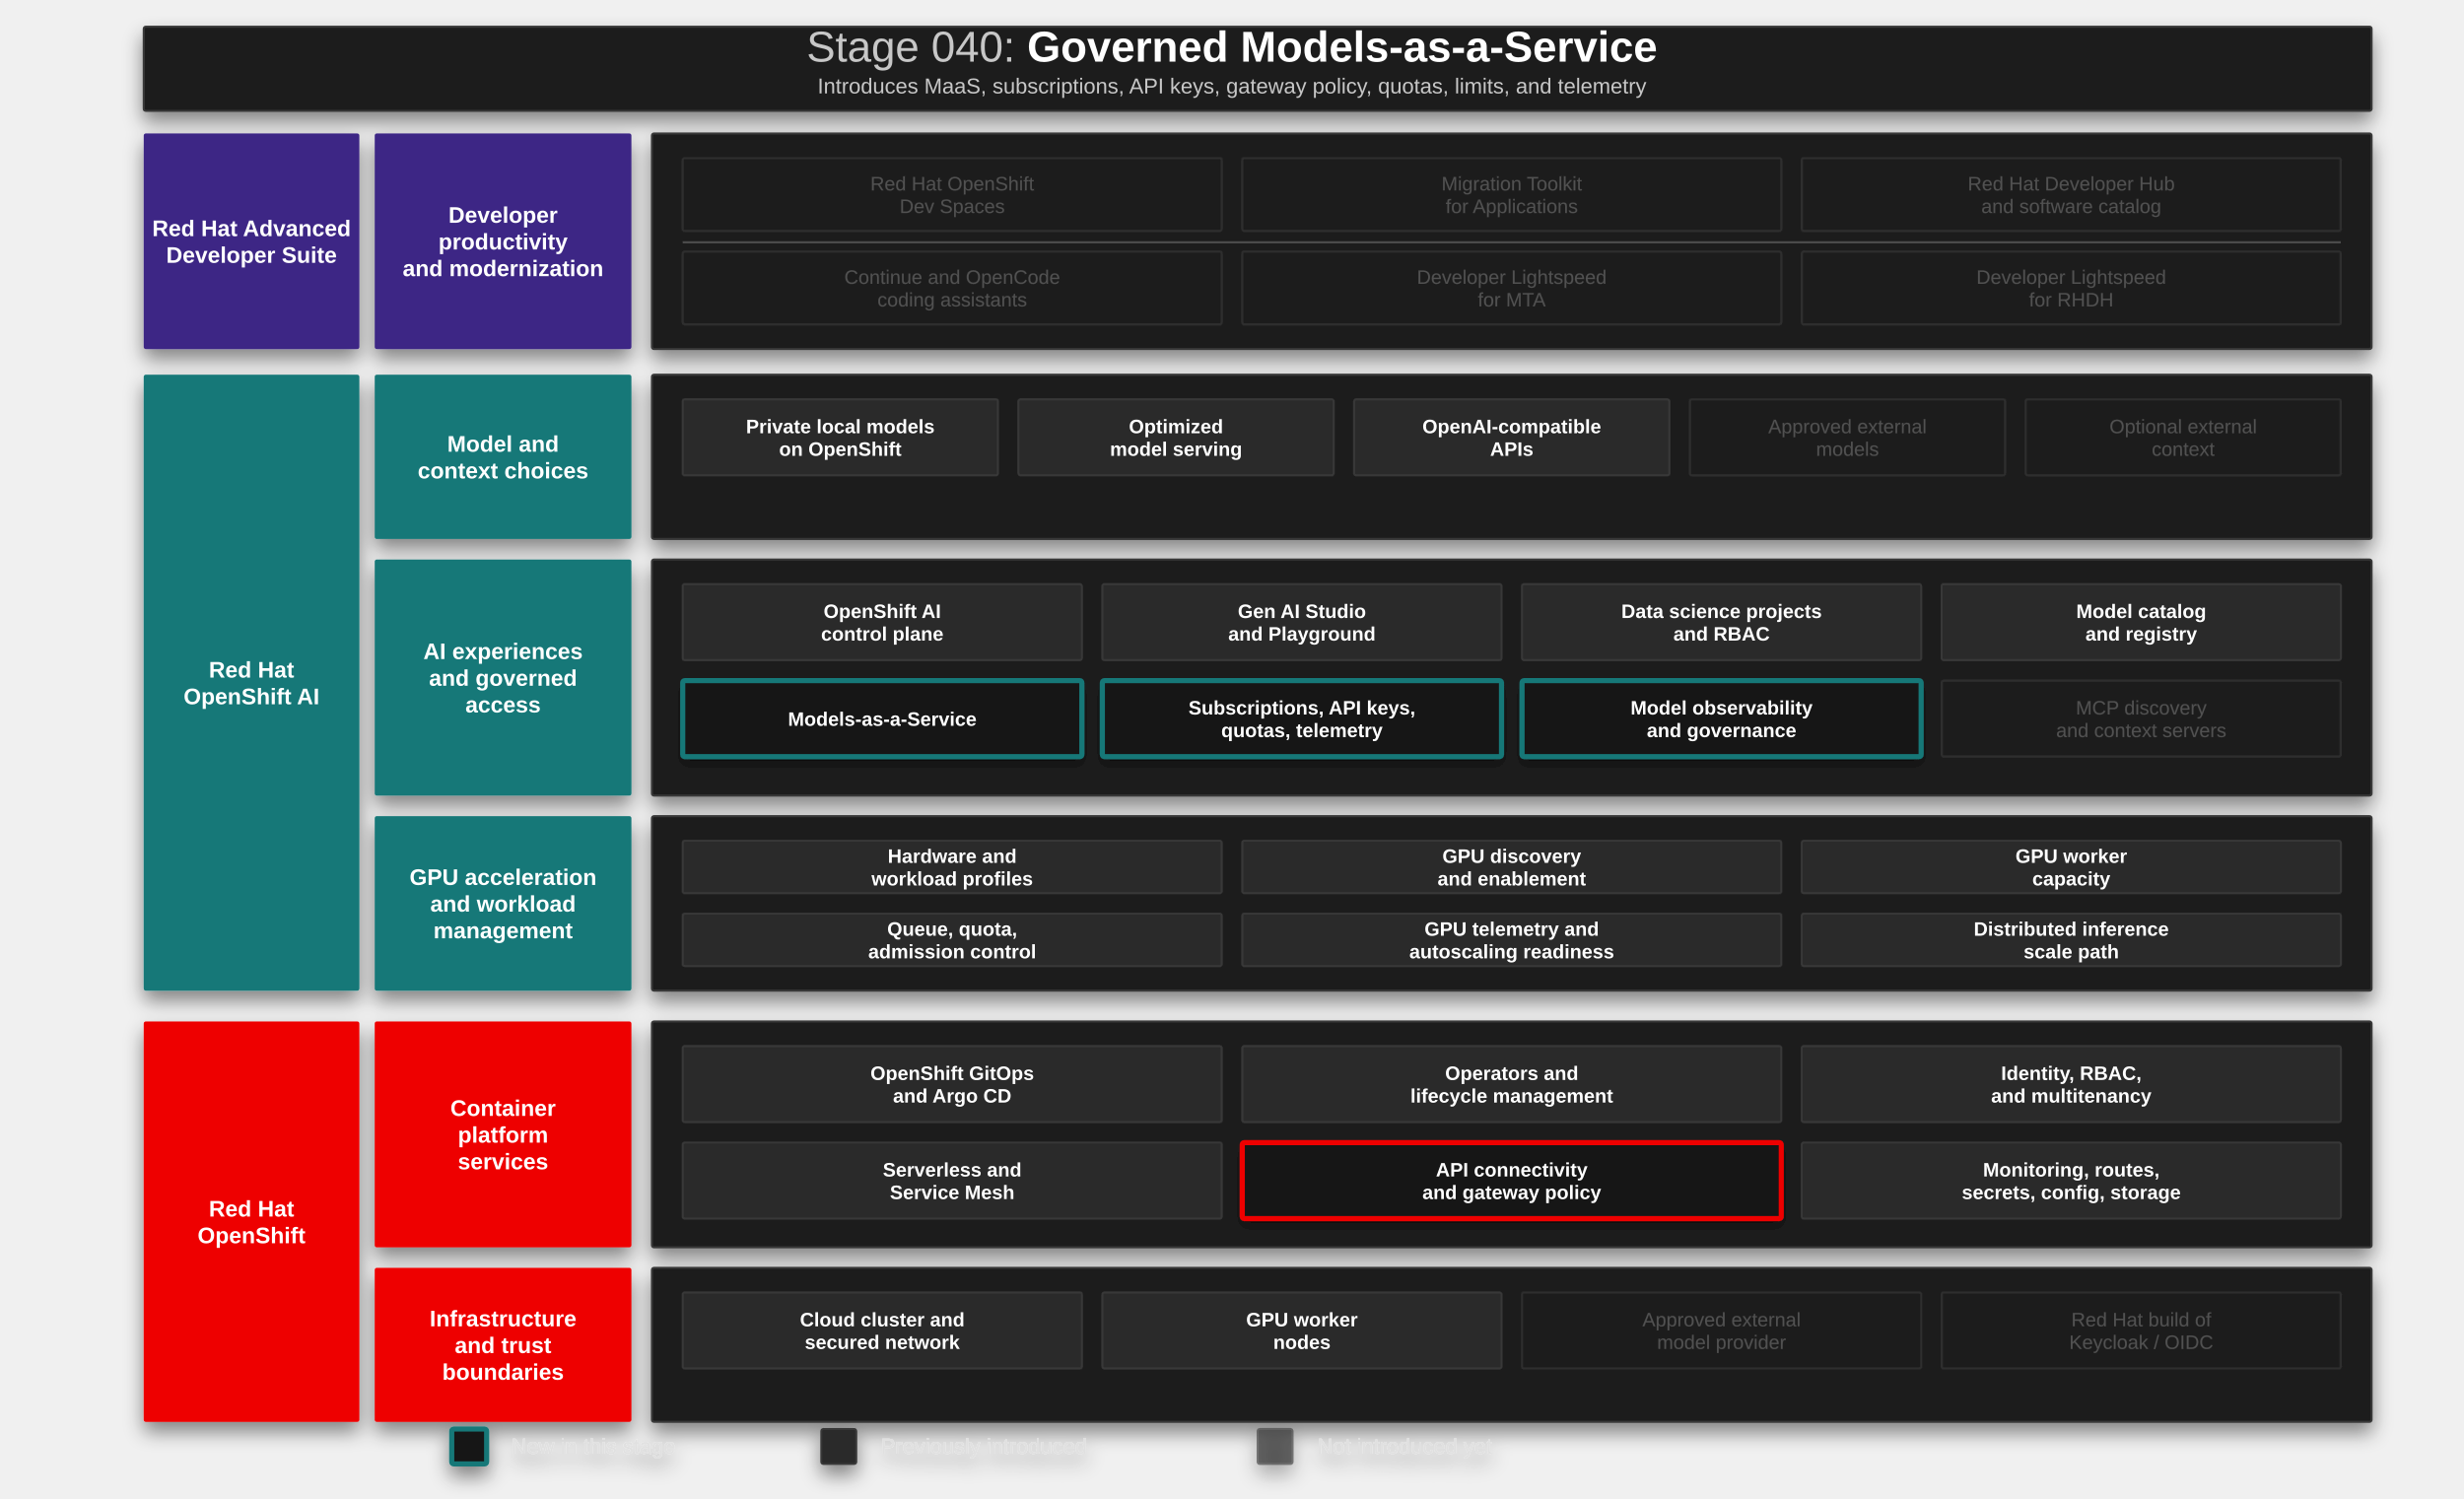
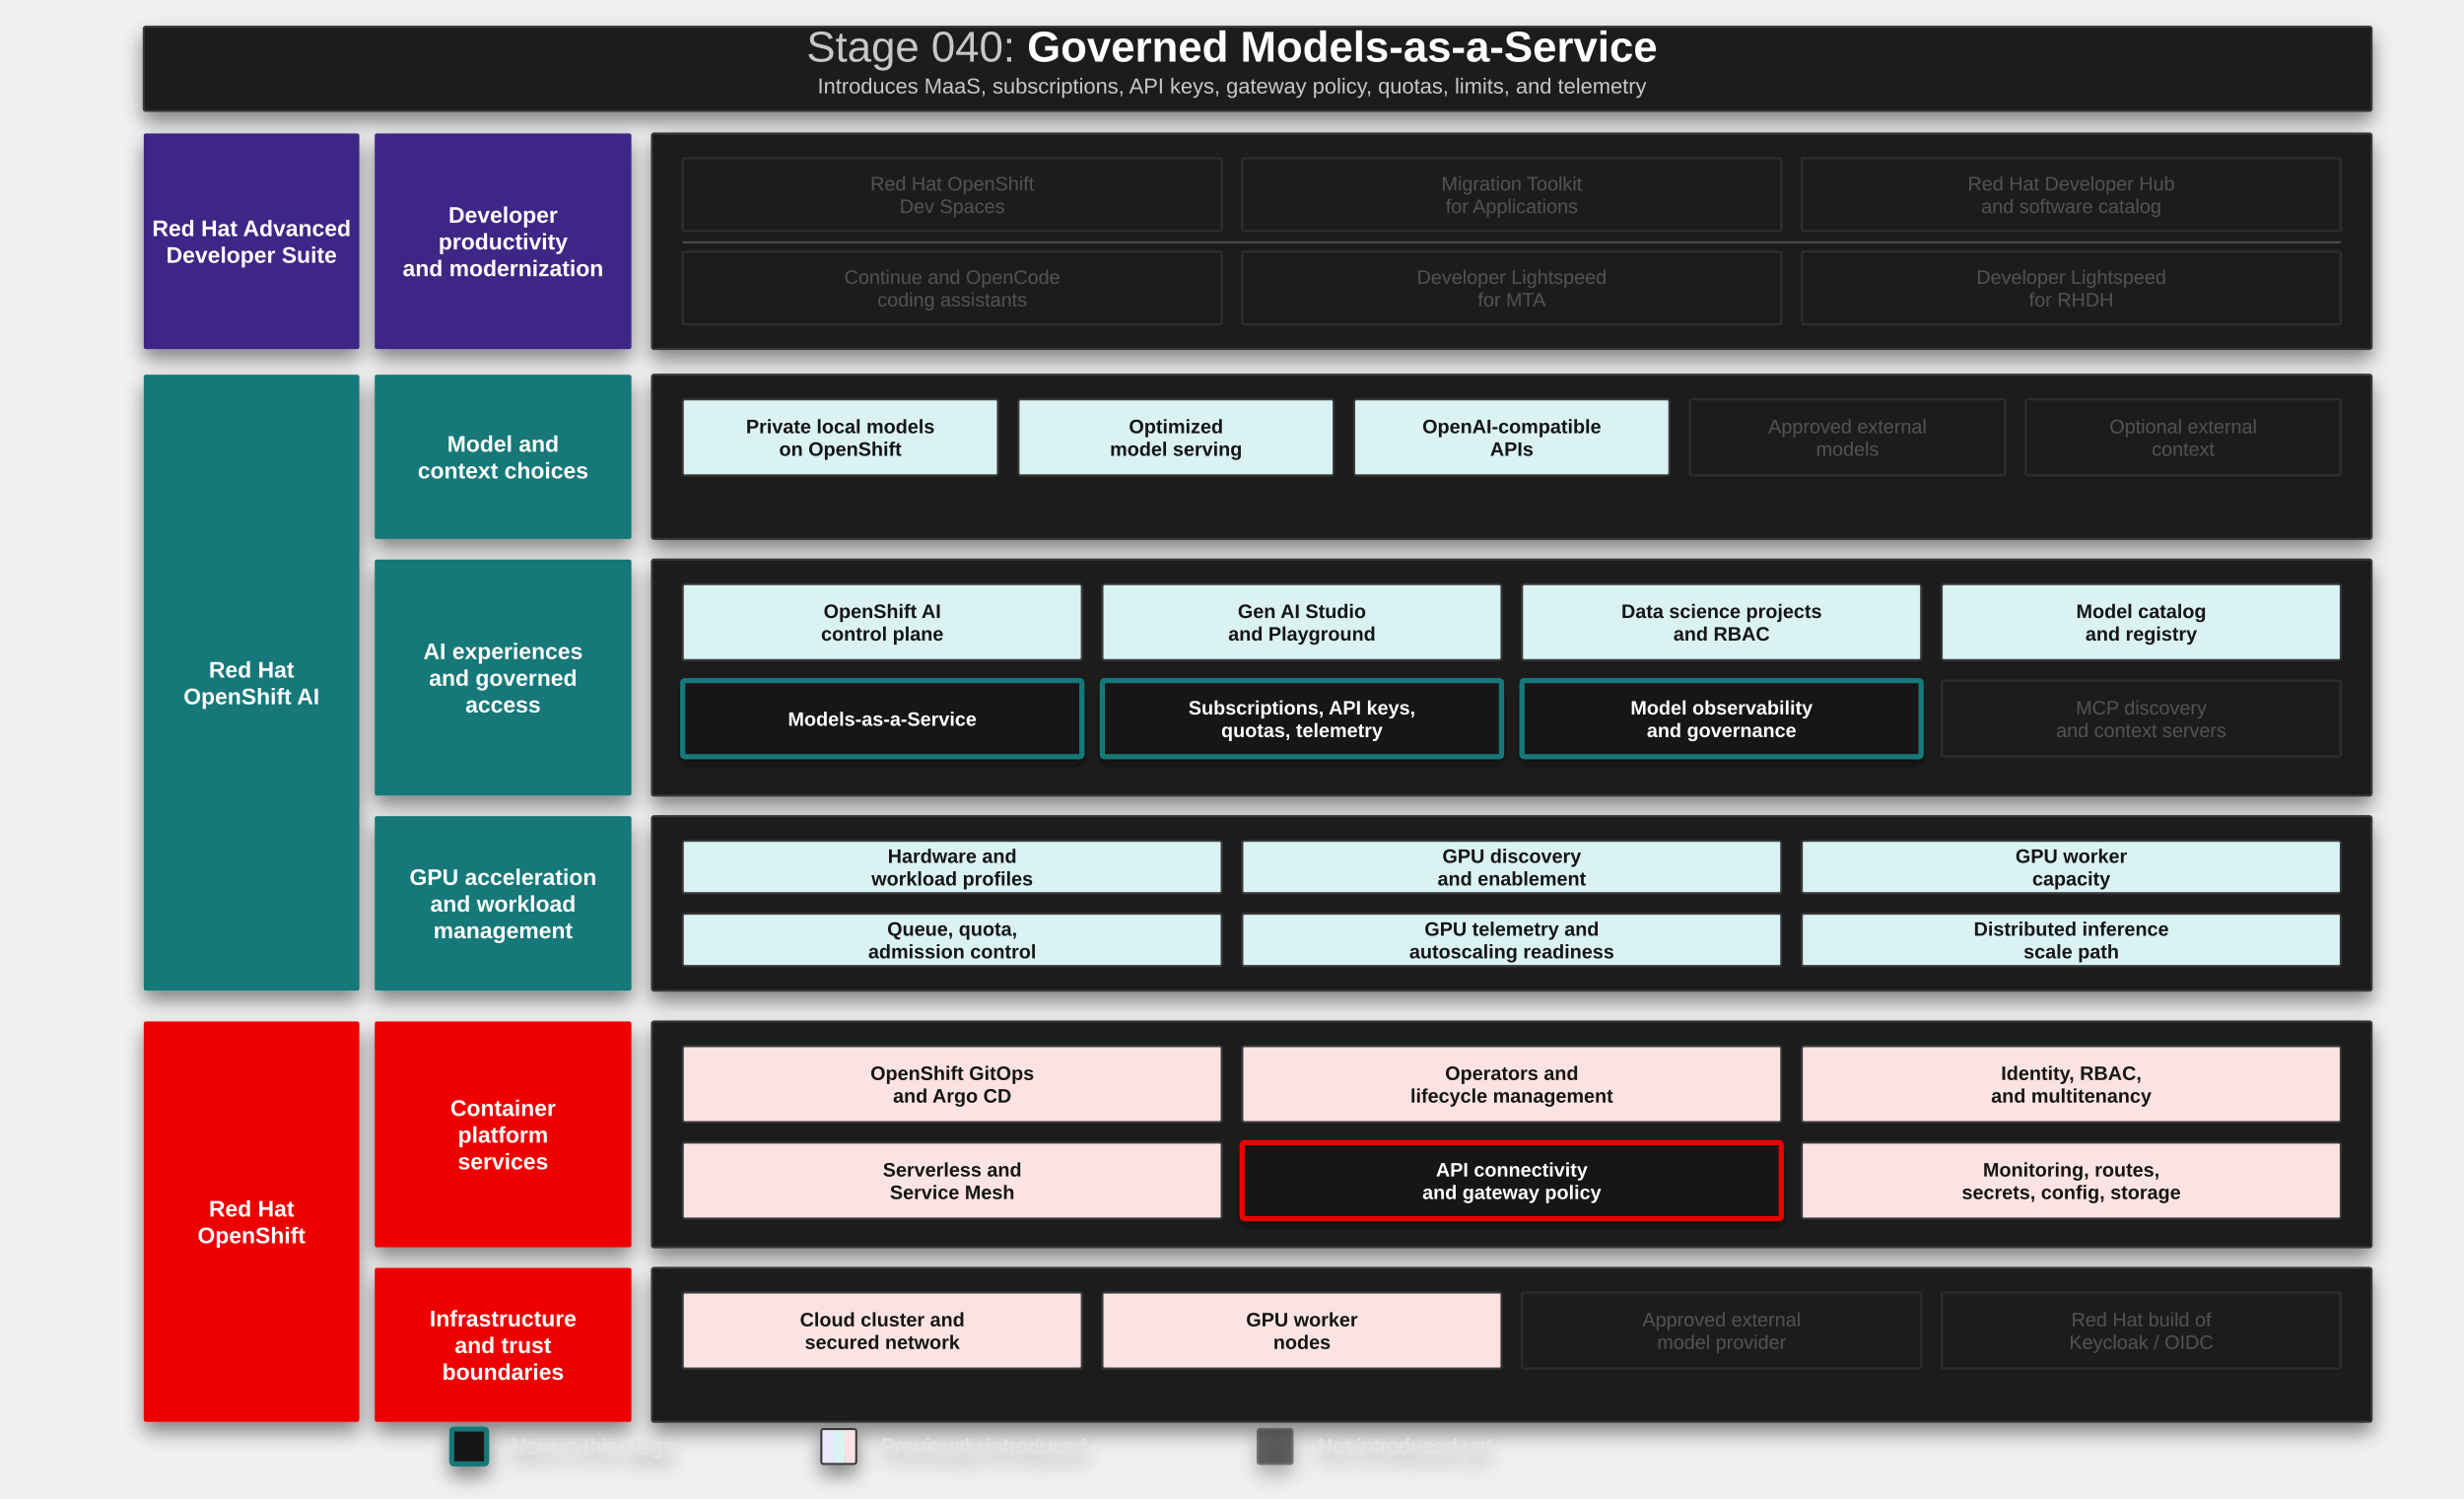
<svg xmlns="http://www.w3.org/2000/svg" width="2400" height="1460" viewBox="0 0 2400 1460" role="img" aria-labelledby="title desc">
  <style>.display{font-family:'Red Hat Display','Arial',sans-serif}.body{font-family:'Red Hat Text','Arial',sans-serif}</style>
  <defs>
    <filter id="lift" x="-20%" y="-20%" width="140%" height="140%">
      <feDropShadow dx="0" dy="6" stdDeviation="5" flood-color="#000" flood-opacity="0.55" />
    </filter>
    <filter id="panelShadow" x="-8%" y="-8%" width="116%" height="116%">
      <feDropShadow dx="0" dy="10" stdDeviation="9" flood-color="#000" flood-opacity="0.45" />
    </filter>
  </defs>
  <g filter="url(#panelShadow)">
    <rect x="140" y="26" width="2170" height="82" rx="2" fill="#1f1f1f" stroke="#383838" stroke-width="2" />
    <text x="1200" y="60" class="display" font-size="42" fill="#ffffff" font-weight="700" text-anchor="middle">
      <tspan fill="#c7c7c7" font-weight="500">Stage 040:</tspan> Governed Models-as-a-Service</text>
    <text x="1200" y="91" class="body" font-size="21" fill="#c7c7c7" text-anchor="middle">Introduces MaaS, subscriptions, API keys, gateway policy, quotas, limits, and telemetry</text>
    <rect x="140" y="130" width="210" height="210" rx="2" fill="#3d2785" stroke="#3d2785" stroke-width="0" />
    <text x="245" y="230" class="body" font-size="22" fill="#ffffff" font-weight="700" text-anchor="middle">Red Hat Advanced</text>
    <text x="245" y="256" class="body" font-size="22" fill="#ffffff" font-weight="700" text-anchor="middle">Developer Suite</text>
    <rect x="140" y="365" width="210" height="600" rx="2" fill="#147878" stroke="#147878" stroke-width="0" />
    <text x="245" y="660" class="body" font-size="22" fill="#ffffff" font-weight="700" text-anchor="middle">Red Hat</text>
    <text x="245" y="686" class="body" font-size="22" fill="#ffffff" font-weight="700" text-anchor="middle">OpenShift AI</text>
    <rect x="140" y="995" width="210" height="390" rx="2" fill="#ee0000" stroke="#ee0000" stroke-width="0" />
    <text x="245" y="1185" class="body" font-size="22" fill="#ffffff" font-weight="700" text-anchor="middle">Red Hat</text>
    <text x="245" y="1211" class="body" font-size="22" fill="#ffffff" font-weight="700" text-anchor="middle">OpenShift</text>
    <rect x="365" y="130" width="250" height="210" rx="2" fill="#3d2785" stroke="#3d2785" stroke-width="0" />
    <text x="490" y="217" class="body" font-size="22" fill="#ffffff" font-weight="700" text-anchor="middle">Developer</text>
    <text x="490" y="243" class="body" font-size="22" fill="#ffffff" font-weight="700" text-anchor="middle">productivity</text>
    <text x="490" y="269" class="body" font-size="22" fill="#ffffff" font-weight="700" text-anchor="middle">and modernization</text>
    <rect x="635" y="130" width="1675" height="210" rx="2" fill="#1f1f1f" stroke="#383838" stroke-width="2" />
    <g opacity="0.62">
      <rect x="665" y="154" width="525" height="71" rx="2" fill="#1f1f1f" stroke="#383838" stroke-width="2" />
      <text x="927.5" y="185.5" class="body" font-size="19" fill="#707070" font-weight="450" text-anchor="middle">Red Hat OpenShift</text>
      <text x="927.5" y="207.5" class="body" font-size="19" fill="#707070" font-weight="450" text-anchor="middle">Dev Spaces</text>
    </g>
    <g opacity="0.62">
      <rect x="1210" y="154" width="525" height="71" rx="2" fill="#1f1f1f" stroke="#383838" stroke-width="2" />
      <text x="1472.5" y="185.5" class="body" font-size="19" fill="#707070" font-weight="450" text-anchor="middle">Migration Toolkit</text>
      <text x="1472.5" y="207.5" class="body" font-size="19" fill="#707070" font-weight="450" text-anchor="middle">for Applications</text>
    </g>
    <g opacity="0.62">
      <rect x="1755" y="154" width="525" height="71" rx="2" fill="#1f1f1f" stroke="#383838" stroke-width="2" />
      <text x="2017.5" y="185.5" class="body" font-size="19" fill="#707070" font-weight="450" text-anchor="middle">Red Hat Developer Hub</text>
      <text x="2017.5" y="207.5" class="body" font-size="19" fill="#707070" font-weight="450" text-anchor="middle">and software catalog</text>
    </g>
    <g opacity="0.62">
      <rect x="665" y="245" width="525" height="71" rx="2" fill="#1f1f1f" stroke="#383838" stroke-width="2" />
      <text x="927.5" y="276.5" class="body" font-size="19" fill="#707070" font-weight="450" text-anchor="middle">Continue and OpenCode</text>
      <text x="927.5" y="298.5" class="body" font-size="19" fill="#707070" font-weight="450" text-anchor="middle">coding assistants</text>
    </g>
    <g opacity="0.62">
      <rect x="1210" y="245" width="525" height="71" rx="2" fill="#1f1f1f" stroke="#383838" stroke-width="2" />
      <text x="1472.5" y="276.5" class="body" font-size="19" fill="#707070" font-weight="450" text-anchor="middle">Developer Lightspeed</text>
      <text x="1472.5" y="298.5" class="body" font-size="19" fill="#707070" font-weight="450" text-anchor="middle">for MTA</text>
    </g>
    <g opacity="0.62">
      <rect x="1755" y="245" width="525" height="71" rx="2" fill="#1f1f1f" stroke="#383838" stroke-width="2" />
      <text x="2017.5" y="276.5" class="body" font-size="19" fill="#707070" font-weight="450" text-anchor="middle">Developer Lightspeed</text>
      <text x="2017.5" y="298.5" class="body" font-size="19" fill="#707070" font-weight="450" text-anchor="middle">for RHDH</text>
    </g>
    <line x1="665" y1="236" x2="2280" y2="236" stroke="#4d4d4d" stroke-width="2" />
    <rect x="365" y="365" width="250" height="160" rx="2" fill="#147878" stroke="#147878" stroke-width="0" />
    <text x="490" y="440" class="body" font-size="22" fill="#ffffff" font-weight="700" text-anchor="middle">Model and</text>
    <text x="490" y="466" class="body" font-size="22" fill="#ffffff" font-weight="700" text-anchor="middle">context choices</text>
    <rect x="635" y="365" width="1675" height="160" rx="2" fill="#1f1f1f" stroke="#383838" stroke-width="2" />
    <g>
-       <rect x="665" y="389" width="307" height="74" rx="2" fill="#292929" stroke="#383838" stroke-width="2" />
-       <text x="818.5" y="422" class="body" font-size="19" fill="#ffffff" font-weight="550" text-anchor="middle">Private local models</text>
-       <text x="818.5" y="444" class="body" font-size="19" fill="#ffffff" font-weight="550" text-anchor="middle">on OpenShift</text>
-     </g>
-     <g>
-       <rect x="992" y="389" width="307" height="74" rx="2" fill="#292929" stroke="#383838" stroke-width="2" />
-       <text x="1145.5" y="422" class="body" font-size="19" fill="#ffffff" font-weight="550" text-anchor="middle">Optimized</text>
-       <text x="1145.5" y="444" class="body" font-size="19" fill="#ffffff" font-weight="550" text-anchor="middle">model serving</text>
-     </g>
-     <g>
-       <rect x="1319" y="389" width="307" height="74" rx="2" fill="#292929" stroke="#383838" stroke-width="2" />
-       <text x="1472.5" y="422" class="body" font-size="19" fill="#ffffff" font-weight="550" text-anchor="middle">OpenAI-compatible</text>
-       <text x="1472.5" y="444" class="body" font-size="19" fill="#ffffff" font-weight="550" text-anchor="middle">APIs</text>
+       <rect x="665" y="389" width="307" height="74" rx="2" fill="#daf2f2" stroke="#383838" stroke-width="2" />
+       <text x="818.5" y="422" class="body" font-size="19" fill="#151515" font-weight="650" text-anchor="middle">Private local models</text>
+       <text x="818.5" y="444" class="body" font-size="19" fill="#151515" font-weight="650" text-anchor="middle">on OpenShift</text>
+     </g>
+     <g>
+       <rect x="992" y="389" width="307" height="74" rx="2" fill="#daf2f2" stroke="#383838" stroke-width="2" />
+       <text x="1145.5" y="422" class="body" font-size="19" fill="#151515" font-weight="650" text-anchor="middle">Optimized</text>
+       <text x="1145.5" y="444" class="body" font-size="19" fill="#151515" font-weight="650" text-anchor="middle">model serving</text>
+     </g>
+     <g>
+       <rect x="1319" y="389" width="307" height="74" rx="2" fill="#daf2f2" stroke="#383838" stroke-width="2" />
+       <text x="1472.5" y="422" class="body" font-size="19" fill="#151515" font-weight="650" text-anchor="middle">OpenAI-compatible</text>
+       <text x="1472.5" y="444" class="body" font-size="19" fill="#151515" font-weight="650" text-anchor="middle">APIs</text>
    </g>
    <g opacity="0.62">
      <rect x="1646" y="389" width="307" height="74" rx="2" fill="#1f1f1f" stroke="#383838" stroke-width="2" />
      <text x="1799.5" y="422" class="body" font-size="19" fill="#707070" font-weight="450" text-anchor="middle">Approved external</text>
      <text x="1799.5" y="444" class="body" font-size="19" fill="#707070" font-weight="450" text-anchor="middle">models</text>
    </g>
    <g opacity="0.62">
      <rect x="1973" y="389" width="307" height="74" rx="2" fill="#1f1f1f" stroke="#383838" stroke-width="2" />
      <text x="2126.5" y="422" class="body" font-size="19" fill="#707070" font-weight="450" text-anchor="middle">Optional external</text>
      <text x="2126.5" y="444" class="body" font-size="19" fill="#707070" font-weight="450" text-anchor="middle">context</text>
    </g>
    <rect x="365" y="545" width="250" height="230" rx="2" fill="#147878" stroke="#147878" stroke-width="0" />
    <text x="490" y="642" class="body" font-size="22" fill="#ffffff" font-weight="700" text-anchor="middle">AI experiences</text>
    <text x="490" y="668" class="body" font-size="22" fill="#ffffff" font-weight="700" text-anchor="middle">and governed</text>
    <text x="490" y="694" class="body" font-size="22" fill="#ffffff" font-weight="700" text-anchor="middle">access</text>
    <rect x="635" y="545" width="1675" height="230" rx="2" fill="#1f1f1f" stroke="#383838" stroke-width="2" />
    <g>
-       <rect x="665" y="569" width="388.75" height="74" rx="2" fill="#292929" stroke="#383838" stroke-width="2" />
-       <text x="859.375" y="602" class="body" font-size="19" fill="#ffffff" font-weight="550" text-anchor="middle">OpenShift AI</text>
-       <text x="859.375" y="624" class="body" font-size="19" fill="#ffffff" font-weight="550" text-anchor="middle">control plane</text>
-     </g>
-     <g>
-       <rect x="1073.75" y="569" width="388.75" height="74" rx="2" fill="#292929" stroke="#383838" stroke-width="2" />
-       <text x="1268.125" y="602" class="body" font-size="19" fill="#ffffff" font-weight="550" text-anchor="middle">Gen AI Studio</text>
-       <text x="1268.125" y="624" class="body" font-size="19" fill="#ffffff" font-weight="550" text-anchor="middle">and Playground</text>
-     </g>
-     <g>
-       <rect x="1482.5" y="569" width="388.75" height="74" rx="2" fill="#292929" stroke="#383838" stroke-width="2" />
-       <text x="1676.875" y="602" class="body" font-size="19" fill="#ffffff" font-weight="550" text-anchor="middle">Data science projects</text>
-       <text x="1676.875" y="624" class="body" font-size="19" fill="#ffffff" font-weight="550" text-anchor="middle">and RBAC</text>
-     </g>
-     <g>
-       <rect x="1891.25" y="569" width="388.75" height="74" rx="2" fill="#292929" stroke="#383838" stroke-width="2" />
-       <text x="2085.625" y="602" class="body" font-size="19" fill="#ffffff" font-weight="550" text-anchor="middle">Model catalog</text>
-       <text x="2085.625" y="624" class="body" font-size="19" fill="#ffffff" font-weight="550" text-anchor="middle">and registry</text>
+       <rect x="665" y="569" width="388.75" height="74" rx="2" fill="#daf2f2" stroke="#383838" stroke-width="2" />
+       <text x="859.375" y="602" class="body" font-size="19" fill="#151515" font-weight="650" text-anchor="middle">OpenShift AI</text>
+       <text x="859.375" y="624" class="body" font-size="19" fill="#151515" font-weight="650" text-anchor="middle">control plane</text>
+     </g>
+     <g>
+       <rect x="1073.75" y="569" width="388.75" height="74" rx="2" fill="#daf2f2" stroke="#383838" stroke-width="2" />
+       <text x="1268.125" y="602" class="body" font-size="19" fill="#151515" font-weight="650" text-anchor="middle">Gen AI Studio</text>
+       <text x="1268.125" y="624" class="body" font-size="19" fill="#151515" font-weight="650" text-anchor="middle">and Playground</text>
+     </g>
+     <g>
+       <rect x="1482.5" y="569" width="388.75" height="74" rx="2" fill="#daf2f2" stroke="#383838" stroke-width="2" />
+       <text x="1676.875" y="602" class="body" font-size="19" fill="#151515" font-weight="650" text-anchor="middle">Data science projects</text>
+       <text x="1676.875" y="624" class="body" font-size="19" fill="#151515" font-weight="650" text-anchor="middle">and RBAC</text>
+     </g>
+     <g>
+       <rect x="1891.25" y="569" width="388.75" height="74" rx="2" fill="#daf2f2" stroke="#383838" stroke-width="2" />
+       <text x="2085.625" y="602" class="body" font-size="19" fill="#151515" font-weight="650" text-anchor="middle">Model catalog</text>
+       <text x="2085.625" y="624" class="body" font-size="19" fill="#151515" font-weight="650" text-anchor="middle">and registry</text>
    </g>
    <g filter="url(#lift)">
      <rect x="665" y="663" width="388.75" height="74" rx="2" fill="#151515" stroke="#147878" stroke-width="5" />
      <text x="859.375" y="707" class="body" font-size="19" fill="#ffffff" font-weight="700" text-anchor="middle">Models-as-a-Service</text>
    </g>
    <g filter="url(#lift)">
      <rect x="1073.75" y="663" width="388.75" height="74" rx="2" fill="#151515" stroke="#147878" stroke-width="5" />
      <text x="1268.125" y="696" class="body" font-size="19" fill="#ffffff" font-weight="700" text-anchor="middle">Subscriptions, API keys,</text>
      <text x="1268.125" y="718" class="body" font-size="19" fill="#ffffff" font-weight="700" text-anchor="middle">quotas, telemetry</text>
    </g>
    <g filter="url(#lift)">
      <rect x="1482.5" y="663" width="388.75" height="74" rx="2" fill="#151515" stroke="#147878" stroke-width="5" />
      <text x="1676.875" y="696" class="body" font-size="19" fill="#ffffff" font-weight="700" text-anchor="middle">Model observability</text>
      <text x="1676.875" y="718" class="body" font-size="19" fill="#ffffff" font-weight="700" text-anchor="middle">and governance</text>
    </g>
    <g opacity="0.62">
      <rect x="1891.25" y="663" width="388.75" height="74" rx="2" fill="#1f1f1f" stroke="#383838" stroke-width="2" />
      <text x="2085.625" y="696" class="body" font-size="19" fill="#707070" font-weight="450" text-anchor="middle">MCP discovery</text>
      <text x="2085.625" y="718" class="body" font-size="19" fill="#707070" font-weight="450" text-anchor="middle">and context servers</text>
    </g>
    <rect x="365" y="795" width="250" height="170" rx="2" fill="#147878" stroke="#147878" stroke-width="0" />
    <text x="490" y="862" class="body" font-size="22" fill="#ffffff" font-weight="700" text-anchor="middle">GPU acceleration</text>
    <text x="490" y="888" class="body" font-size="22" fill="#ffffff" font-weight="700" text-anchor="middle">and workload</text>
    <text x="490" y="914" class="body" font-size="22" fill="#ffffff" font-weight="700" text-anchor="middle">management</text>
    <rect x="635" y="795" width="1675" height="170" rx="2" fill="#1f1f1f" stroke="#383838" stroke-width="2" />
    <g>
-       <rect x="665" y="819" width="525" height="51" rx="2" fill="#292929" stroke="#383838" stroke-width="2" />
-       <text x="927.5" y="840.5" class="body" font-size="19" fill="#ffffff" font-weight="550" text-anchor="middle">Hardware and</text>
-       <text x="927.5" y="862.5" class="body" font-size="19" fill="#ffffff" font-weight="550" text-anchor="middle">workload profiles</text>
-     </g>
-     <g>
-       <rect x="1210" y="819" width="525" height="51" rx="2" fill="#292929" stroke="#383838" stroke-width="2" />
-       <text x="1472.5" y="840.5" class="body" font-size="19" fill="#ffffff" font-weight="550" text-anchor="middle">GPU discovery</text>
-       <text x="1472.5" y="862.5" class="body" font-size="19" fill="#ffffff" font-weight="550" text-anchor="middle">and enablement</text>
-     </g>
-     <g>
-       <rect x="1755" y="819" width="525" height="51" rx="2" fill="#292929" stroke="#383838" stroke-width="2" />
-       <text x="2017.5" y="840.5" class="body" font-size="19" fill="#ffffff" font-weight="550" text-anchor="middle">GPU worker</text>
-       <text x="2017.5" y="862.5" class="body" font-size="19" fill="#ffffff" font-weight="550" text-anchor="middle">capacity</text>
-     </g>
-     <g>
-       <rect x="665" y="890" width="525" height="51" rx="2" fill="#292929" stroke="#383838" stroke-width="2" />
-       <text x="927.5" y="911.5" class="body" font-size="19" fill="#ffffff" font-weight="550" text-anchor="middle">Queue, quota,</text>
-       <text x="927.5" y="933.5" class="body" font-size="19" fill="#ffffff" font-weight="550" text-anchor="middle">admission control</text>
-     </g>
-     <g>
-       <rect x="1210" y="890" width="525" height="51" rx="2" fill="#292929" stroke="#383838" stroke-width="2" />
-       <text x="1472.5" y="911.5" class="body" font-size="19" fill="#ffffff" font-weight="550" text-anchor="middle">GPU telemetry and</text>
-       <text x="1472.5" y="933.5" class="body" font-size="19" fill="#ffffff" font-weight="550" text-anchor="middle">autoscaling readiness</text>
-     </g>
-     <g>
-       <rect x="1755" y="890" width="525" height="51" rx="2" fill="#292929" stroke="#383838" stroke-width="2" />
-       <text x="2017.5" y="911.5" class="body" font-size="19" fill="#ffffff" font-weight="550" text-anchor="middle">Distributed inference</text>
-       <text x="2017.5" y="933.5" class="body" font-size="19" fill="#ffffff" font-weight="550" text-anchor="middle">scale path</text>
+       <rect x="665" y="819" width="525" height="51" rx="2" fill="#daf2f2" stroke="#383838" stroke-width="2" />
+       <text x="927.5" y="840.5" class="body" font-size="19" fill="#151515" font-weight="650" text-anchor="middle">Hardware and</text>
+       <text x="927.5" y="862.5" class="body" font-size="19" fill="#151515" font-weight="650" text-anchor="middle">workload profiles</text>
+     </g>
+     <g>
+       <rect x="1210" y="819" width="525" height="51" rx="2" fill="#daf2f2" stroke="#383838" stroke-width="2" />
+       <text x="1472.5" y="840.5" class="body" font-size="19" fill="#151515" font-weight="650" text-anchor="middle">GPU discovery</text>
+       <text x="1472.5" y="862.5" class="body" font-size="19" fill="#151515" font-weight="650" text-anchor="middle">and enablement</text>
+     </g>
+     <g>
+       <rect x="1755" y="819" width="525" height="51" rx="2" fill="#daf2f2" stroke="#383838" stroke-width="2" />
+       <text x="2017.5" y="840.5" class="body" font-size="19" fill="#151515" font-weight="650" text-anchor="middle">GPU worker</text>
+       <text x="2017.5" y="862.5" class="body" font-size="19" fill="#151515" font-weight="650" text-anchor="middle">capacity</text>
+     </g>
+     <g>
+       <rect x="665" y="890" width="525" height="51" rx="2" fill="#daf2f2" stroke="#383838" stroke-width="2" />
+       <text x="927.5" y="911.5" class="body" font-size="19" fill="#151515" font-weight="650" text-anchor="middle">Queue, quota,</text>
+       <text x="927.5" y="933.5" class="body" font-size="19" fill="#151515" font-weight="650" text-anchor="middle">admission control</text>
+     </g>
+     <g>
+       <rect x="1210" y="890" width="525" height="51" rx="2" fill="#daf2f2" stroke="#383838" stroke-width="2" />
+       <text x="1472.5" y="911.5" class="body" font-size="19" fill="#151515" font-weight="650" text-anchor="middle">GPU telemetry and</text>
+       <text x="1472.5" y="933.5" class="body" font-size="19" fill="#151515" font-weight="650" text-anchor="middle">autoscaling readiness</text>
+     </g>
+     <g>
+       <rect x="1755" y="890" width="525" height="51" rx="2" fill="#daf2f2" stroke="#383838" stroke-width="2" />
+       <text x="2017.5" y="911.5" class="body" font-size="19" fill="#151515" font-weight="650" text-anchor="middle">Distributed inference</text>
+       <text x="2017.5" y="933.5" class="body" font-size="19" fill="#151515" font-weight="650" text-anchor="middle">scale path</text>
    </g>
    <rect x="365" y="995" width="250" height="220" rx="2" fill="#ee0000" stroke="#ee0000" stroke-width="0" />
    <text x="490" y="1087" class="body" font-size="22" fill="#ffffff" font-weight="700" text-anchor="middle">Container</text>
    <text x="490" y="1113" class="body" font-size="22" fill="#ffffff" font-weight="700" text-anchor="middle">platform</text>
    <text x="490" y="1139" class="body" font-size="22" fill="#ffffff" font-weight="700" text-anchor="middle">services</text>
    <rect x="635" y="995" width="1675" height="220" rx="2" fill="#1f1f1f" stroke="#383838" stroke-width="2" />
    <g>
-       <rect x="665" y="1019" width="525" height="74" rx="2" fill="#292929" stroke="#383838" stroke-width="2" />
-       <text x="927.5" y="1052" class="body" font-size="19" fill="#ffffff" font-weight="550" text-anchor="middle">OpenShift GitOps</text>
-       <text x="927.5" y="1074" class="body" font-size="19" fill="#ffffff" font-weight="550" text-anchor="middle">and Argo CD</text>
-     </g>
-     <g>
-       <rect x="1210" y="1019" width="525" height="74" rx="2" fill="#292929" stroke="#383838" stroke-width="2" />
-       <text x="1472.5" y="1052" class="body" font-size="19" fill="#ffffff" font-weight="550" text-anchor="middle">Operators and</text>
-       <text x="1472.5" y="1074" class="body" font-size="19" fill="#ffffff" font-weight="550" text-anchor="middle">lifecycle management</text>
-     </g>
-     <g>
-       <rect x="1755" y="1019" width="525" height="74" rx="2" fill="#292929" stroke="#383838" stroke-width="2" />
-       <text x="2017.5" y="1052" class="body" font-size="19" fill="#ffffff" font-weight="550" text-anchor="middle">Identity, RBAC,</text>
-       <text x="2017.5" y="1074" class="body" font-size="19" fill="#ffffff" font-weight="550" text-anchor="middle">and multitenancy</text>
-     </g>
-     <g>
-       <rect x="665" y="1113" width="525" height="74" rx="2" fill="#292929" stroke="#383838" stroke-width="2" />
-       <text x="927.5" y="1146" class="body" font-size="19" fill="#ffffff" font-weight="550" text-anchor="middle">Serverless and</text>
-       <text x="927.5" y="1168" class="body" font-size="19" fill="#ffffff" font-weight="550" text-anchor="middle">Service Mesh</text>
+       <rect x="665" y="1019" width="525" height="74" rx="2" fill="#fce3e3" stroke="#383838" stroke-width="2" />
+       <text x="927.5" y="1052" class="body" font-size="19" fill="#151515" font-weight="650" text-anchor="middle">OpenShift GitOps</text>
+       <text x="927.5" y="1074" class="body" font-size="19" fill="#151515" font-weight="650" text-anchor="middle">and Argo CD</text>
+     </g>
+     <g>
+       <rect x="1210" y="1019" width="525" height="74" rx="2" fill="#fce3e3" stroke="#383838" stroke-width="2" />
+       <text x="1472.5" y="1052" class="body" font-size="19" fill="#151515" font-weight="650" text-anchor="middle">Operators and</text>
+       <text x="1472.5" y="1074" class="body" font-size="19" fill="#151515" font-weight="650" text-anchor="middle">lifecycle management</text>
+     </g>
+     <g>
+       <rect x="1755" y="1019" width="525" height="74" rx="2" fill="#fce3e3" stroke="#383838" stroke-width="2" />
+       <text x="2017.5" y="1052" class="body" font-size="19" fill="#151515" font-weight="650" text-anchor="middle">Identity, RBAC,</text>
+       <text x="2017.5" y="1074" class="body" font-size="19" fill="#151515" font-weight="650" text-anchor="middle">and multitenancy</text>
+     </g>
+     <g>
+       <rect x="665" y="1113" width="525" height="74" rx="2" fill="#fce3e3" stroke="#383838" stroke-width="2" />
+       <text x="927.5" y="1146" class="body" font-size="19" fill="#151515" font-weight="650" text-anchor="middle">Serverless and</text>
+       <text x="927.5" y="1168" class="body" font-size="19" fill="#151515" font-weight="650" text-anchor="middle">Service Mesh</text>
    </g>
    <g filter="url(#lift)">
      <rect x="1210" y="1113" width="525" height="74" rx="2" fill="#151515" stroke="#ee0000" stroke-width="5" />
      <text x="1472.5" y="1146" class="body" font-size="19" fill="#ffffff" font-weight="700" text-anchor="middle">API connectivity</text>
      <text x="1472.5" y="1168" class="body" font-size="19" fill="#ffffff" font-weight="700" text-anchor="middle">and gateway policy</text>
    </g>
    <g>
-       <rect x="1755" y="1113" width="525" height="74" rx="2" fill="#292929" stroke="#383838" stroke-width="2" />
-       <text x="2017.5" y="1146" class="body" font-size="19" fill="#ffffff" font-weight="550" text-anchor="middle">Monitoring, routes,</text>
-       <text x="2017.5" y="1168" class="body" font-size="19" fill="#ffffff" font-weight="550" text-anchor="middle">secrets, config, storage</text>
+       <rect x="1755" y="1113" width="525" height="74" rx="2" fill="#fce3e3" stroke="#383838" stroke-width="2" />
+       <text x="2017.5" y="1146" class="body" font-size="19" fill="#151515" font-weight="650" text-anchor="middle">Monitoring, routes,</text>
+       <text x="2017.5" y="1168" class="body" font-size="19" fill="#151515" font-weight="650" text-anchor="middle">secrets, config, storage</text>
    </g>
    <rect x="365" y="1235" width="250" height="150" rx="2" fill="#ee0000" stroke="#ee0000" stroke-width="0" />
    <text x="490" y="1292" class="body" font-size="22" fill="#ffffff" font-weight="700" text-anchor="middle">Infrastructure</text>
    <text x="490" y="1318" class="body" font-size="22" fill="#ffffff" font-weight="700" text-anchor="middle">and trust</text>
    <text x="490" y="1344" class="body" font-size="22" fill="#ffffff" font-weight="700" text-anchor="middle">boundaries</text>
    <rect x="635" y="1235" width="1675" height="150" rx="2" fill="#1f1f1f" stroke="#383838" stroke-width="2" />
    <g>
-       <rect x="665" y="1259" width="388.75" height="74" rx="2" fill="#292929" stroke="#383838" stroke-width="2" />
-       <text x="859.375" y="1292" class="body" font-size="19" fill="#ffffff" font-weight="550" text-anchor="middle">Cloud cluster and</text>
-       <text x="859.375" y="1314" class="body" font-size="19" fill="#ffffff" font-weight="550" text-anchor="middle">secured network</text>
-     </g>
-     <g>
-       <rect x="1073.75" y="1259" width="388.75" height="74" rx="2" fill="#292929" stroke="#383838" stroke-width="2" />
-       <text x="1268.125" y="1292" class="body" font-size="19" fill="#ffffff" font-weight="550" text-anchor="middle">GPU worker</text>
-       <text x="1268.125" y="1314" class="body" font-size="19" fill="#ffffff" font-weight="550" text-anchor="middle">nodes</text>
+       <rect x="665" y="1259" width="388.75" height="74" rx="2" fill="#fce3e3" stroke="#383838" stroke-width="2" />
+       <text x="859.375" y="1292" class="body" font-size="19" fill="#151515" font-weight="650" text-anchor="middle">Cloud cluster and</text>
+       <text x="859.375" y="1314" class="body" font-size="19" fill="#151515" font-weight="650" text-anchor="middle">secured network</text>
+     </g>
+     <g>
+       <rect x="1073.75" y="1259" width="388.75" height="74" rx="2" fill="#fce3e3" stroke="#383838" stroke-width="2" />
+       <text x="1268.125" y="1292" class="body" font-size="19" fill="#151515" font-weight="650" text-anchor="middle">GPU worker</text>
+       <text x="1268.125" y="1314" class="body" font-size="19" fill="#151515" font-weight="650" text-anchor="middle">nodes</text>
    </g>
    <g opacity="0.62">
      <rect x="1482.5" y="1259" width="388.75" height="74" rx="2" fill="#1f1f1f" stroke="#383838" stroke-width="2" />
      <text x="1676.875" y="1292" class="body" font-size="19" fill="#707070" font-weight="450" text-anchor="middle">Approved external</text>
      <text x="1676.875" y="1314" class="body" font-size="19" fill="#707070" font-weight="450" text-anchor="middle">model provider</text>
    </g>
    <g opacity="0.62">
      <rect x="1891.25" y="1259" width="388.75" height="74" rx="2" fill="#1f1f1f" stroke="#383838" stroke-width="2" />
      <text x="2085.625" y="1292" class="body" font-size="19" fill="#707070" font-weight="450" text-anchor="middle">Red Hat build of</text>
      <text x="2085.625" y="1314" class="body" font-size="19" fill="#707070" font-weight="450" text-anchor="middle">Keycloak / OIDC</text>
    </g>
    <rect x="440" y="1392" width="34" height="34" rx="2" fill="#151515" stroke="#147878" stroke-width="5" />
    <text x="498" y="1416" class="body" font-size="21" fill="#e0e0e0">New in this stage</text>
-     <rect x="800" y="1392" width="34" height="34" rx="2" fill="#292929" stroke="#383838" stroke-width="2" />
+     <rect x="800" y="1392" width="12" height="34" rx="2" fill="#ece6ff" stroke="#383838" stroke-width="0" />
+     <rect x="812" y="1392" width="11" height="34" rx="2" fill="#daf2f2" stroke="#383838" stroke-width="0" />
+     <rect x="823" y="1392" width="11" height="34" rx="2" fill="#fce3e3" stroke="#383838" stroke-width="0" />
+     <rect x="800" y="1392" width="34" height="34" rx="2" fill="none" stroke="#383838" stroke-width="2" />
    <text x="858" y="1416" class="body" font-size="21" fill="#e0e0e0">Previously introduced</text>
    <rect x="1225" y="1392" width="34" height="34" rx="2" fill="#1f1f1f" stroke="#383838" stroke-width="2" opacity="0.62" />
    <text x="1283" y="1416" class="body" font-size="21" fill="#e0e0e0">Not introduced yet</text>
  </g>
</svg>
